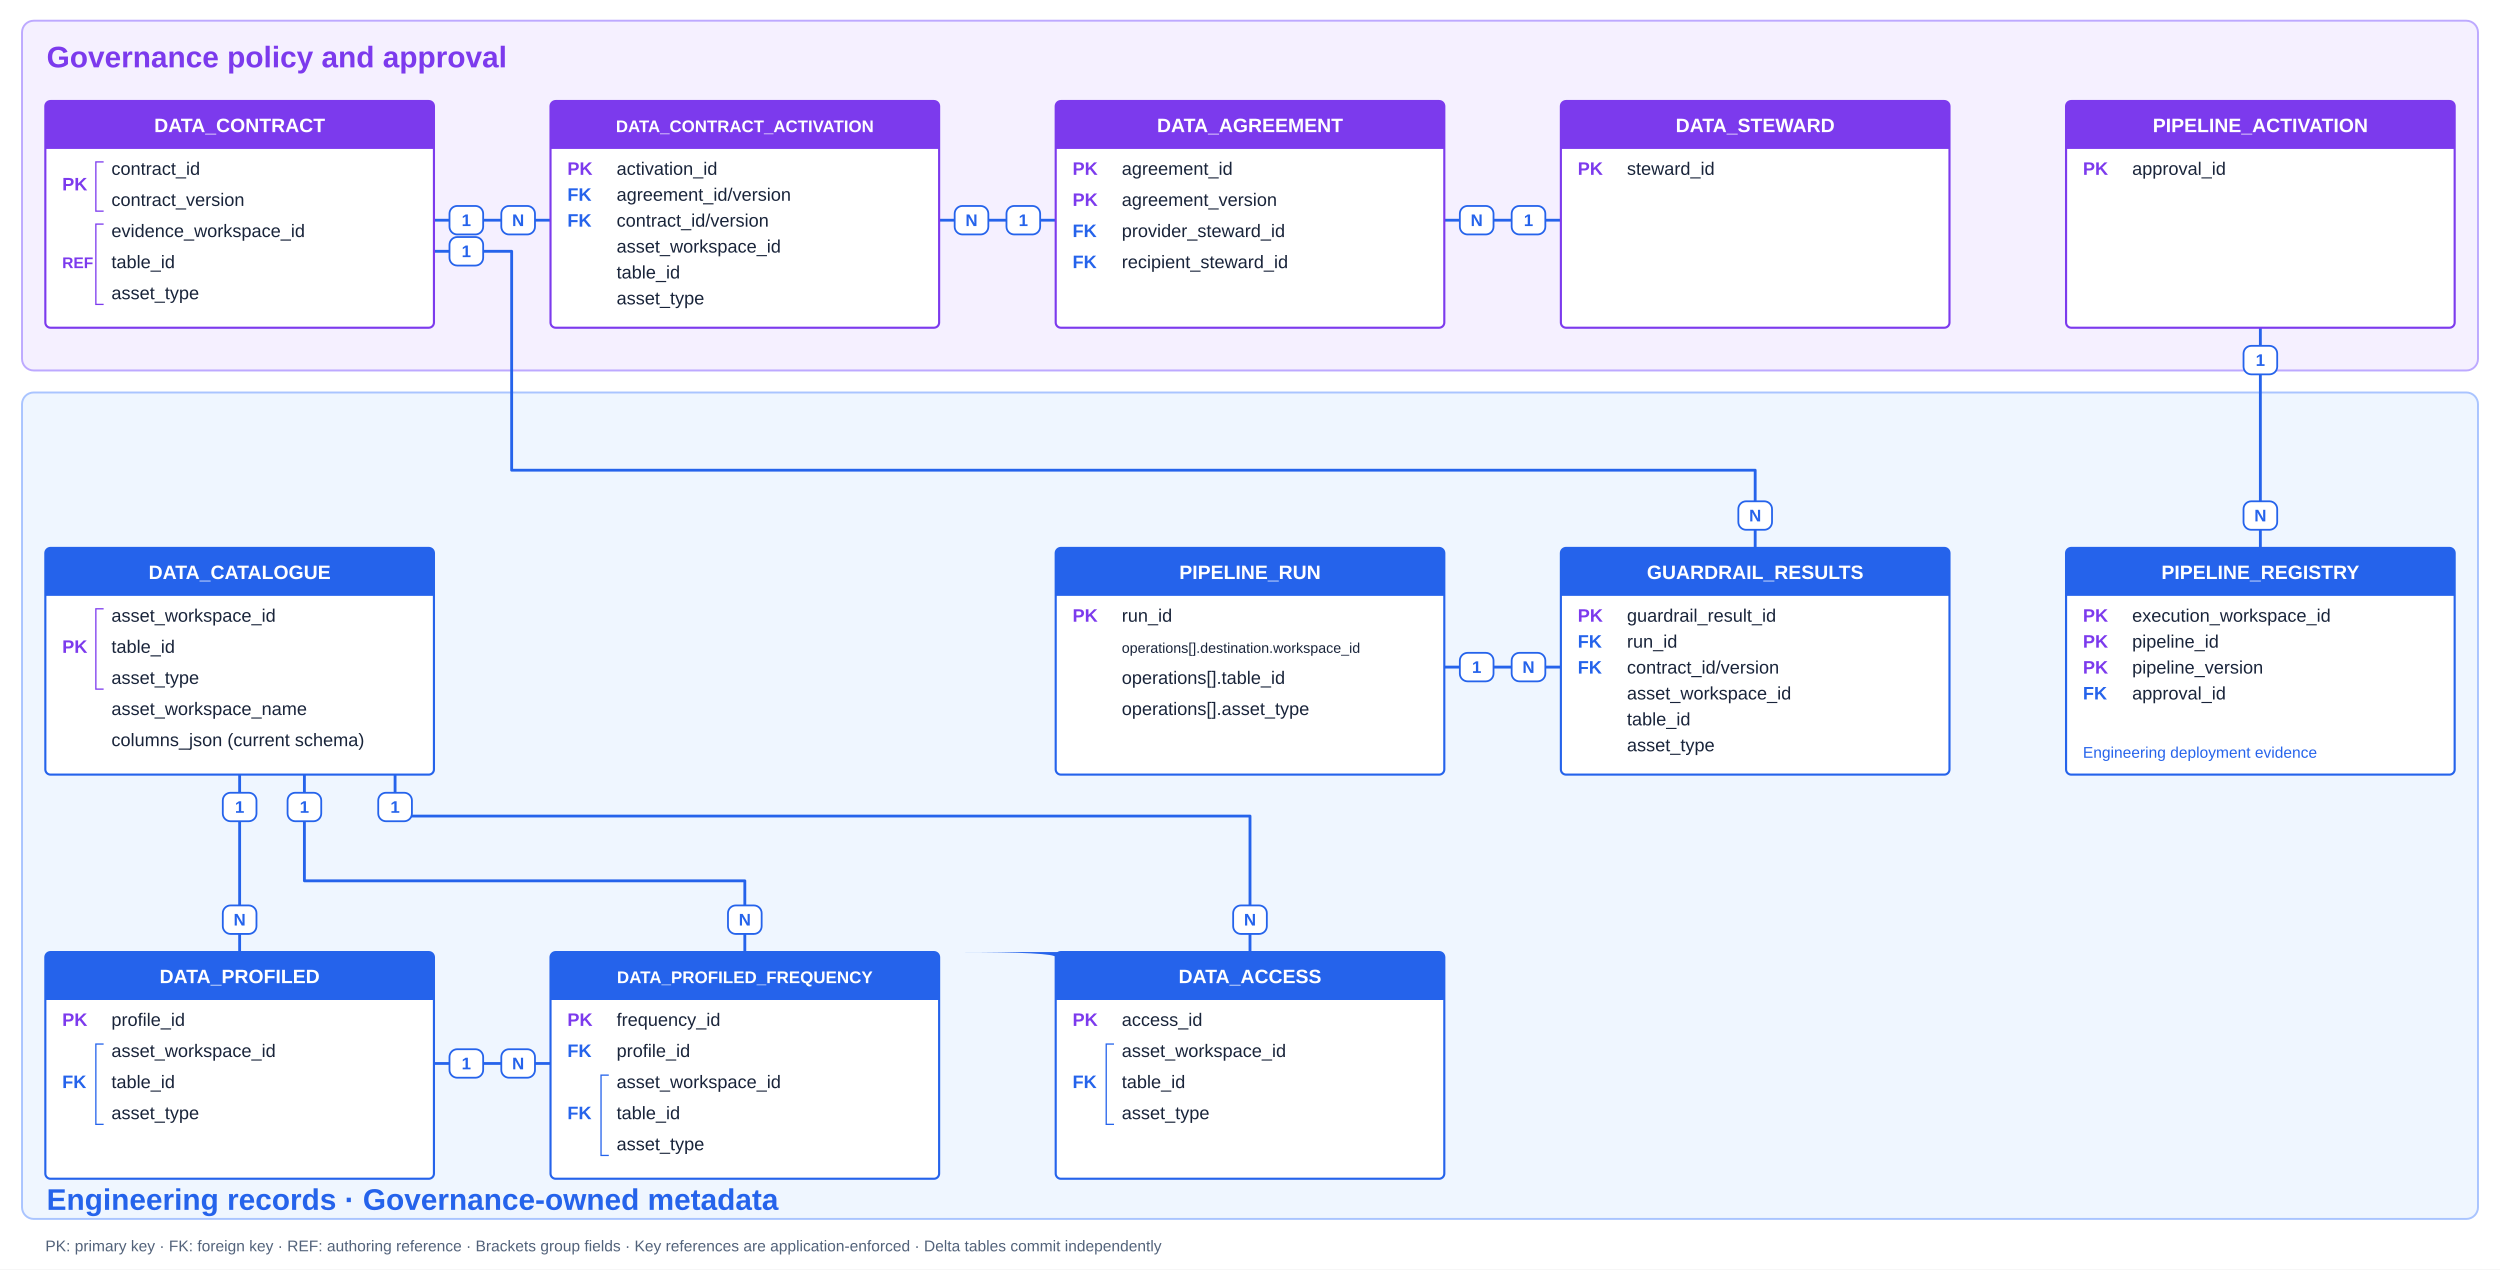
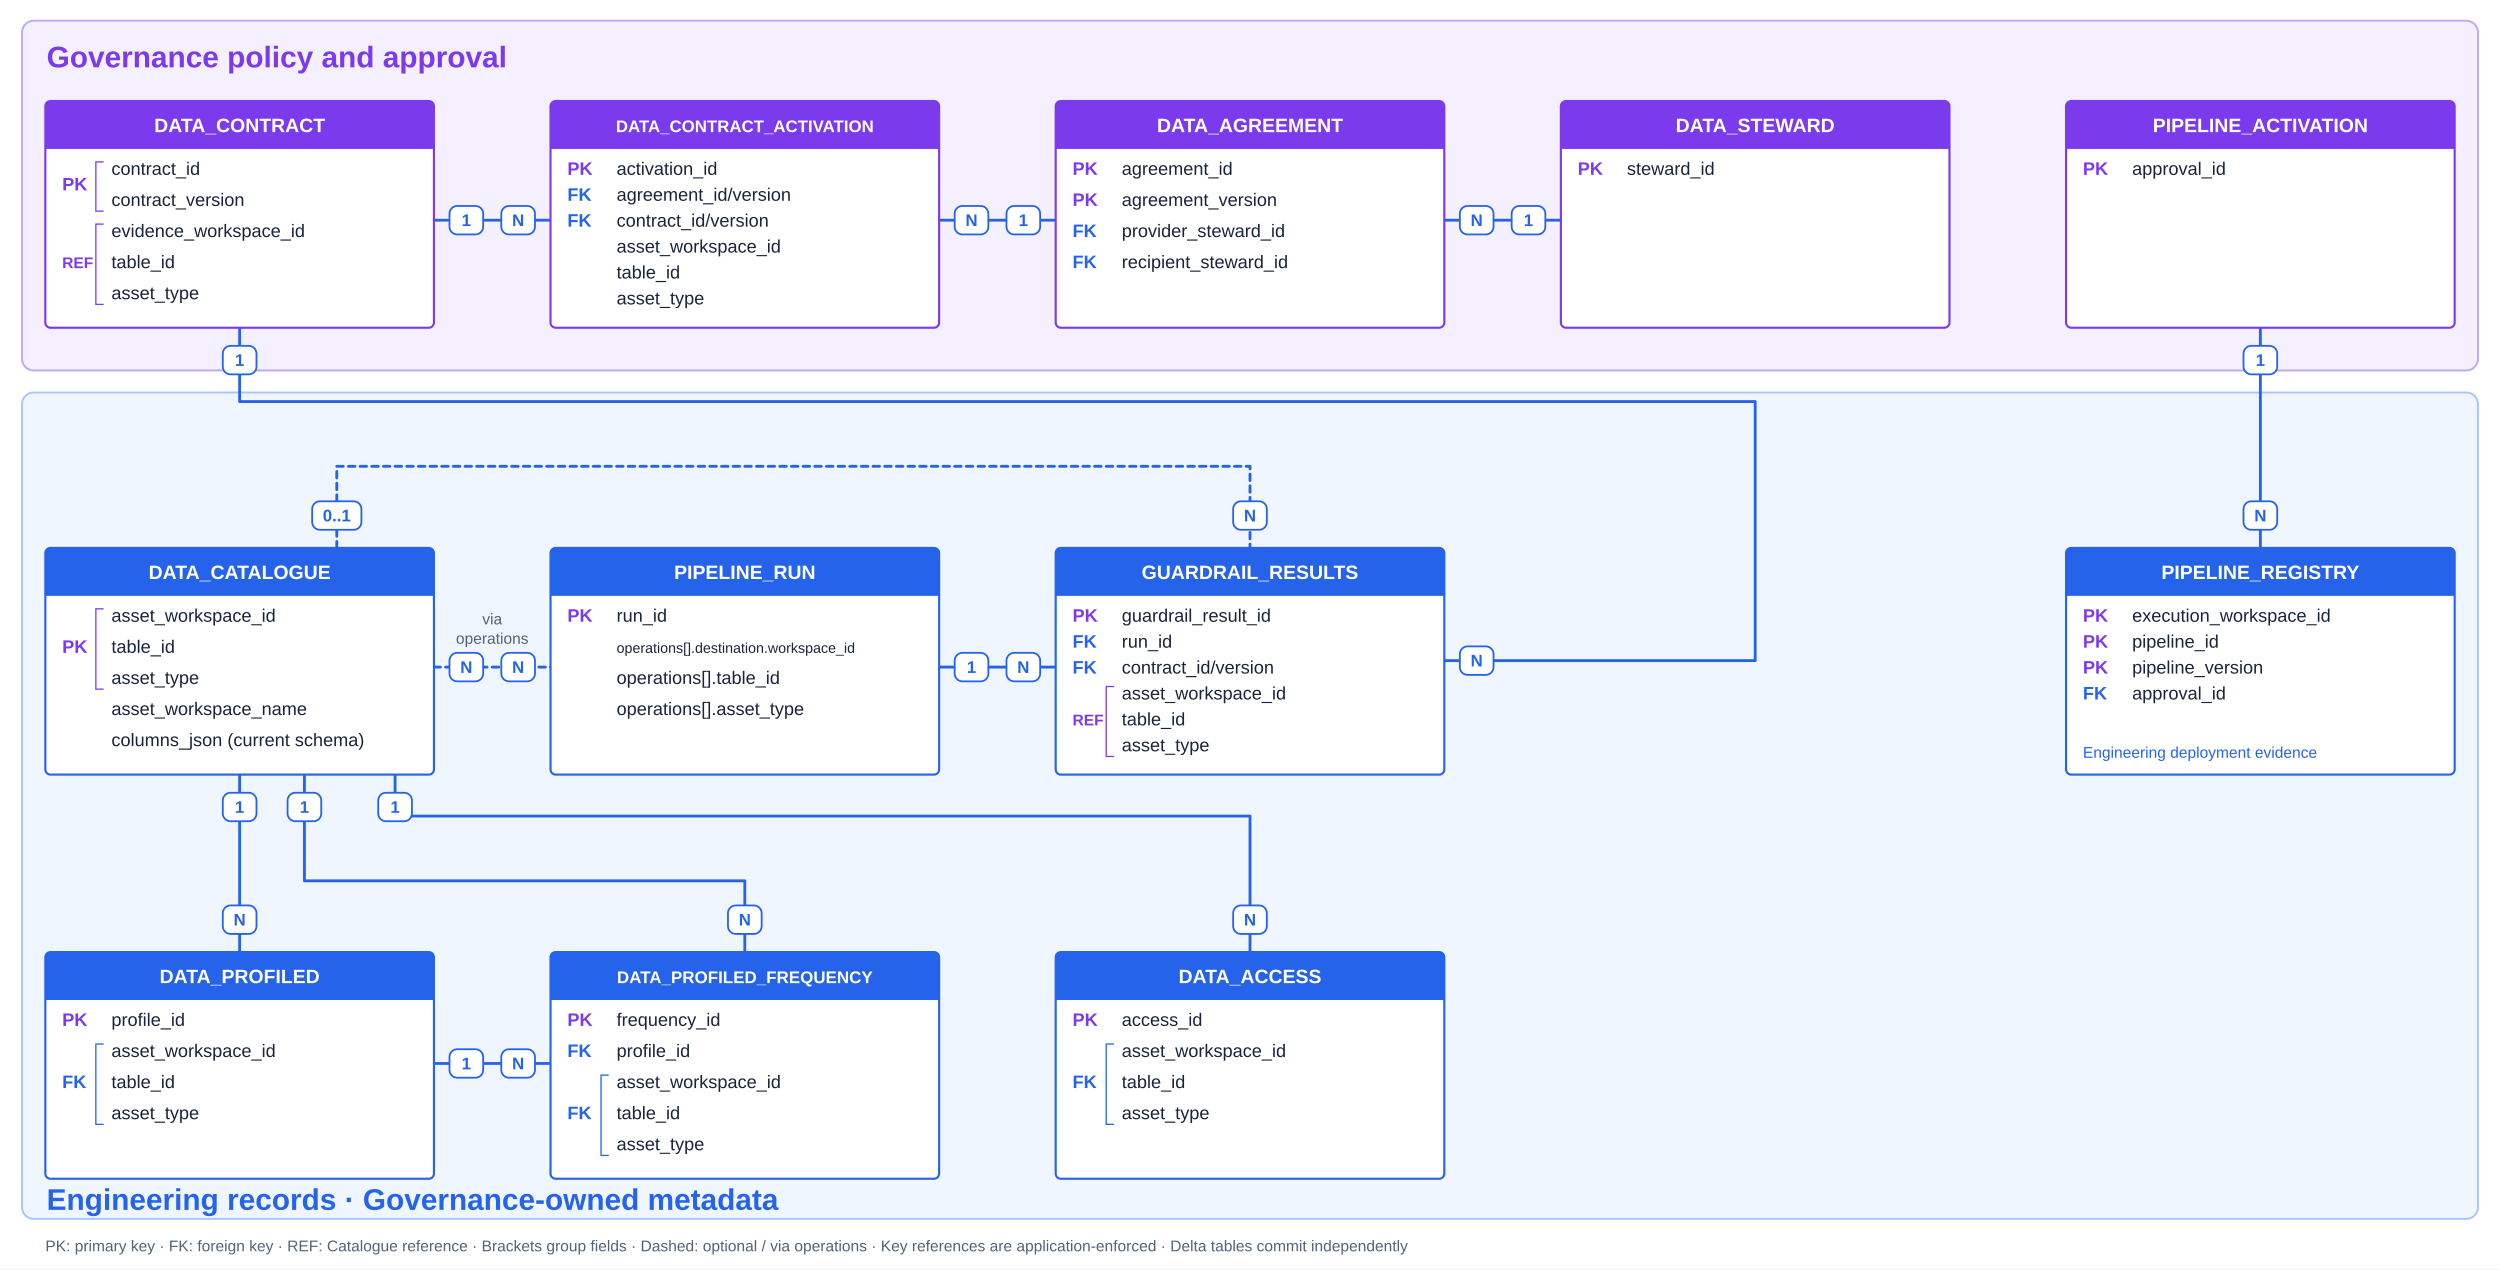
<svg xmlns="http://www.w3.org/2000/svg" xmlns:xlink="http://www.w3.org/1999/xlink" width="1930" height="980" viewBox="0 0 1930 980" role="img" aria-label="FabricOps metadata relationship diagram">
  <rect width="1930" height="980" fill="#FFFFFF" />
  <rect x="17" y="16" width="1896" height="270" rx="9" fill="#F5F0FF" stroke="#BDA9FF" stroke-width="1.5" />
  <rect x="17" y="303" width="1896" height="638" rx="9" fill="#EFF6FF" stroke="#A9C4FF" stroke-width="1.5" />
  <text x="36" y="52" font-size="23" font-family="Segoe UI, Arial, sans-serif" font-weight="700" fill="#7C3AED">Governance policy and approval</text>
  <text x="36" y="934" font-size="23" font-family="Segoe UI, Arial, sans-serif" font-weight="700" fill="#2563EB">Engineering records · Governance-owned metadata</text>
  <g id="metadata-er-relationships" aria-label="Metadata table relationships">
    <g class="metadata-er-relationship" data-from="DATA_STEWARD" data-to="DATA_AGREEMENT" data-cardinality="1-N" data-kind="physical">
      <path d="M1205 170H1115" fill="none" stroke="#2563EB" stroke-width="2.2" stroke-linecap="round" stroke-linejoin="round" />
      <rect x="1167" y="159" width="26" height="22" rx="6" fill="#FFFFFF" stroke="#2563EB" stroke-width="1.4" />
      <text x="1180" y="174.5" text-anchor="middle" font-size="13" font-weight="700" font-family="Segoe UI, Arial, sans-serif" fill="#2563EB">1</text>
      <rect x="1127" y="159" width="26" height="22" rx="6" fill="#FFFFFF" stroke="#2563EB" stroke-width="1.4" />
      <text x="1140" y="174.5" text-anchor="middle" font-size="13" font-weight="700" font-family="Segoe UI, Arial, sans-serif" fill="#2563EB">N</text>
    </g>
    <g class="metadata-er-relationship" data-from="DATA_AGREEMENT" data-to="DATA_CONTRACT_ACTIVATION" data-cardinality="1-N" data-kind="physical">
      <path d="M815 170H725" fill="none" stroke="#2563EB" stroke-width="2.2" stroke-linecap="round" stroke-linejoin="round" />
      <rect x="777" y="159" width="26" height="22" rx="6" fill="#FFFFFF" stroke="#2563EB" stroke-width="1.4" />
      <text x="790" y="174.5" text-anchor="middle" font-size="13" font-weight="700" font-family="Segoe UI, Arial, sans-serif" fill="#2563EB">1</text>
      <rect x="737" y="159" width="26" height="22" rx="6" fill="#FFFFFF" stroke="#2563EB" stroke-width="1.4" />
      <text x="750" y="174.5" text-anchor="middle" font-size="13" font-weight="700" font-family="Segoe UI, Arial, sans-serif" fill="#2563EB">N</text>
    </g>
    <g class="metadata-er-relationship" data-from="PIPELINE_ACTIVATION" data-to="PIPELINE_REGISTRY" data-cardinality="1-N" data-kind="physical">
      <path d="M1745 253V423" fill="none" stroke="#2563EB" stroke-width="2.2" stroke-linecap="round" stroke-linejoin="round" />
      <rect x="1732" y="267" width="26" height="22" rx="6" fill="#FFFFFF" stroke="#2563EB" stroke-width="1.4" />
      <text x="1745" y="282.5" text-anchor="middle" font-size="13" font-weight="700" font-family="Segoe UI, Arial, sans-serif" fill="#2563EB">1</text>
      <rect x="1732" y="387" width="26" height="22" rx="6" fill="#FFFFFF" stroke="#2563EB" stroke-width="1.4" />
      <text x="1745" y="402.5" text-anchor="middle" font-size="13" font-weight="700" font-family="Segoe UI, Arial, sans-serif" fill="#2563EB">N</text>
    </g>
    <g class="metadata-er-relationship" data-from="DATA_CONTRACT_ACTIVATION" data-to="DATA_CONTRACT" data-cardinality="N-1" data-kind="physical">
      <path d="M425 170H335" fill="none" stroke="#2563EB" stroke-width="2.2" stroke-linecap="round" stroke-linejoin="round" />
      <rect x="387" y="159" width="26" height="22" rx="6" fill="#FFFFFF" stroke="#2563EB" stroke-width="1.4" />
      <text x="400" y="174.5" text-anchor="middle" font-size="13" font-weight="700" font-family="Segoe UI, Arial, sans-serif" fill="#2563EB">N</text>
      <rect x="347" y="159" width="26" height="22" rx="6" fill="#FFFFFF" stroke="#2563EB" stroke-width="1.4" />
      <text x="360" y="174.5" text-anchor="middle" font-size="13" font-weight="700" font-family="Segoe UI, Arial, sans-serif" fill="#2563EB">1</text>
    </g>
    <g class="metadata-er-relationship" data-from="PIPELINE_RUN" data-to="GUARDRAIL_RESULTS" data-cardinality="1-N" data-kind="physical">
-       <path d="M1115 515H1205" fill="none" stroke="#2563EB" stroke-width="2.2" stroke-linecap="round" stroke-linejoin="round" />
-       <rect x="1127" y="504" width="26" height="22" rx="6" fill="#FFFFFF" stroke="#2563EB" stroke-width="1.4" />
-       <text x="1140" y="519.5" text-anchor="middle" font-size="13" font-weight="700" font-family="Segoe UI, Arial, sans-serif" fill="#2563EB">1</text>
-       <rect x="1167" y="504" width="26" height="22" rx="6" fill="#FFFFFF" stroke="#2563EB" stroke-width="1.4" />
-       <text x="1180" y="519.5" text-anchor="middle" font-size="13" font-weight="700" font-family="Segoe UI, Arial, sans-serif" fill="#2563EB">N</text>
+       <path d="M725 515H815" fill="none" stroke="#2563EB" stroke-width="2.2" stroke-linecap="round" stroke-linejoin="round" />
+       <rect x="737" y="504" width="26" height="22" rx="6" fill="#FFFFFF" stroke="#2563EB" stroke-width="1.4" />
+       <text x="750" y="519.5" text-anchor="middle" font-size="13" font-weight="700" font-family="Segoe UI, Arial, sans-serif" fill="#2563EB">1</text>
+       <rect x="777" y="504" width="26" height="22" rx="6" fill="#FFFFFF" stroke="#2563EB" stroke-width="1.4" />
+       <text x="790" y="519.5" text-anchor="middle" font-size="13" font-weight="700" font-family="Segoe UI, Arial, sans-serif" fill="#2563EB">N</text>
    </g>
    <g class="metadata-er-relationship" data-from="DATA_CATALOGUE" data-to="DATA_PROFILED" data-cardinality="1-N" data-kind="physical">
      <path d="M185 598V735" fill="none" stroke="#2563EB" stroke-width="2.2" stroke-linecap="round" stroke-linejoin="round" />
      <rect x="172" y="612" width="26" height="22" rx="6" fill="#FFFFFF" stroke="#2563EB" stroke-width="1.4" />
      <text x="185" y="627.5" text-anchor="middle" font-size="13" font-weight="700" font-family="Segoe UI, Arial, sans-serif" fill="#2563EB">1</text>
      <rect x="172" y="699" width="26" height="22" rx="6" fill="#FFFFFF" stroke="#2563EB" stroke-width="1.4" />
      <text x="185" y="714.5" text-anchor="middle" font-size="13" font-weight="700" font-family="Segoe UI, Arial, sans-serif" fill="#2563EB">N</text>
    </g>
    <g class="metadata-er-relationship" data-from="DATA_CATALOGUE" data-to="DATA_PROFILED_FREQUENCY" data-cardinality="1-N" data-kind="physical">
      <path d="M235 598V680H575V735" fill="none" stroke="#2563EB" stroke-width="2.2" stroke-linecap="round" stroke-linejoin="round" />
      <rect x="222" y="612" width="26" height="22" rx="6" fill="#FFFFFF" stroke="#2563EB" stroke-width="1.4" />
      <text x="235" y="627.5" text-anchor="middle" font-size="13" font-weight="700" font-family="Segoe UI, Arial, sans-serif" fill="#2563EB">1</text>
      <rect x="562" y="699" width="26" height="22" rx="6" fill="#FFFFFF" stroke="#2563EB" stroke-width="1.4" />
      <text x="575" y="714.5" text-anchor="middle" font-size="13" font-weight="700" font-family="Segoe UI, Arial, sans-serif" fill="#2563EB">N</text>
    </g>
    <g class="metadata-er-relationship" data-from="DATA_CATALOGUE" data-to="DATA_ACCESS" data-cardinality="1-N" data-kind="physical">
      <path d="M305 598V630H965V735" fill="none" stroke="#2563EB" stroke-width="2.2" stroke-linecap="round" stroke-linejoin="round" />
      <rect x="292" y="612" width="26" height="22" rx="6" fill="#FFFFFF" stroke="#2563EB" stroke-width="1.4" />
      <text x="305" y="627.5" text-anchor="middle" font-size="13" font-weight="700" font-family="Segoe UI, Arial, sans-serif" fill="#2563EB">1</text>
      <rect x="952" y="699" width="26" height="22" rx="6" fill="#FFFFFF" stroke="#2563EB" stroke-width="1.4" />
      <text x="965" y="714.5" text-anchor="middle" font-size="13" font-weight="700" font-family="Segoe UI, Arial, sans-serif" fill="#2563EB">N</text>
    </g>
    <g class="metadata-er-relationship" data-from="DATA_PROFILED" data-to="DATA_PROFILED_FREQUENCY" data-cardinality="1-N" data-kind="physical">
      <path d="M335 821H425" fill="none" stroke="#2563EB" stroke-width="2.2" stroke-linecap="round" stroke-linejoin="round" />
      <rect x="347" y="810" width="26" height="22" rx="6" fill="#FFFFFF" stroke="#2563EB" stroke-width="1.4" />
      <text x="360" y="825.5" text-anchor="middle" font-size="13" font-weight="700" font-family="Segoe UI, Arial, sans-serif" fill="#2563EB">1</text>
      <rect x="387" y="810" width="26" height="22" rx="6" fill="#FFFFFF" stroke="#2563EB" stroke-width="1.4" />
      <text x="400" y="825.5" text-anchor="middle" font-size="13" font-weight="700" font-family="Segoe UI, Arial, sans-serif" fill="#2563EB">N</text>
    </g>
    <g class="metadata-er-relationship" data-from="DATA_CONTRACT" data-to="GUARDRAIL_RESULTS" data-cardinality="1-N" data-kind="physical">
-       <path d="M335 194H395V363H1355V423" fill="none" stroke="#2563EB" stroke-width="2.2" stroke-linecap="round" stroke-linejoin="round" />
-       <rect x="347" y="183" width="26" height="22" rx="6" fill="#FFFFFF" stroke="#2563EB" stroke-width="1.4" />
-       <text x="360" y="198.5" text-anchor="middle" font-size="13" font-weight="700" font-family="Segoe UI, Arial, sans-serif" fill="#2563EB">1</text>
-       <rect x="1342" y="387" width="26" height="22" rx="6" fill="#FFFFFF" stroke="#2563EB" stroke-width="1.4" />
-       <text x="1355" y="402.5" text-anchor="middle" font-size="13" font-weight="700" font-family="Segoe UI, Arial, sans-serif" fill="#2563EB">N</text>
+       <path d="M185 253V310H1355V510H1115" fill="none" stroke="#2563EB" stroke-width="2.2" stroke-linecap="round" stroke-linejoin="round" />
+       <rect x="172" y="267" width="26" height="22" rx="6" fill="#FFFFFF" stroke="#2563EB" stroke-width="1.4" />
+       <text x="185" y="282.5" text-anchor="middle" font-size="13" font-weight="700" font-family="Segoe UI, Arial, sans-serif" fill="#2563EB">1</text>
+       <rect x="1127" y="499" width="26" height="22" rx="6" fill="#FFFFFF" stroke="#2563EB" stroke-width="1.4" />
+       <text x="1140" y="514.5" text-anchor="middle" font-size="13" font-weight="700" font-family="Segoe UI, Arial, sans-serif" fill="#2563EB">N</text>
+     </g>
+     <g class="metadata-er-relationship" data-from="DATA_CATALOGUE" data-to="PIPELINE_RUN" data-cardinality="N-N" data-kind="nested">
+       <path d="M335 515H425" fill="none" stroke="#2563EB" stroke-width="2.2" stroke-linecap="round" stroke-linejoin="round" stroke-dasharray="5 4" />
+       <rect x="347" y="504" width="26" height="22" rx="6" fill="#FFFFFF" stroke="#2563EB" stroke-width="1.4" />
+       <text x="360" y="519.5" text-anchor="middle" font-size="13" font-weight="700" font-family="Segoe UI, Arial, sans-serif" fill="#2563EB">N</text>
+       <rect x="387" y="504" width="26" height="22" rx="6" fill="#FFFFFF" stroke="#2563EB" stroke-width="1.4" />
+       <text x="400" y="519.5" text-anchor="middle" font-size="13" font-weight="700" font-family="Segoe UI, Arial, sans-serif" fill="#2563EB">N</text>
+       <text x="380" y="482" text-anchor="middle" font-size="12" font-family="Segoe UI, Arial, sans-serif" fill="#52627A">via</text>
+       <text x="380" y="497" text-anchor="middle" font-size="12" font-family="Segoe UI, Arial, sans-serif" fill="#52627A">operations</text>
+     </g>
+     <g class="metadata-er-relationship" data-from="DATA_CATALOGUE" data-to="GUARDRAIL_RESULTS" data-cardinality="0..1-N" data-kind="optional">
+       <path d="M260 423V360H965V423" fill="none" stroke="#2563EB" stroke-width="2.2" stroke-linecap="round" stroke-linejoin="round" stroke-dasharray="5 4" />
+       <rect x="241" y="387" width="38" height="22" rx="6" fill="#FFFFFF" stroke="#2563EB" stroke-width="1.4" />
+       <text x="260" y="402.5" text-anchor="middle" font-size="13" font-weight="700" font-family="Segoe UI, Arial, sans-serif" fill="#2563EB">0..1</text>
+       <rect x="952" y="387" width="26" height="22" rx="6" fill="#FFFFFF" stroke="#2563EB" stroke-width="1.4" />
+       <text x="965" y="402.5" text-anchor="middle" font-size="13" font-weight="700" font-family="Segoe UI, Arial, sans-serif" fill="#2563EB">N</text>
    </g>
  </g>
  <a xlink:href="https://voycepeh.github.io/FabricOps-Starter-Kit/reference/metadata/metadata_data_steward/" target="_blank">
    <rect x="1205" y="78" width="300" height="175" rx="4" fill="white" stroke="#7C3AED" stroke-width="1.65" />
    <path d="M1209 78H1501Q1505 78 1505 82V115H1205V82Q1205 78 1209 78Z" fill="#7C3AED" />
    <text x="1355" y="102" text-anchor="middle" font-size="15" font-weight="700" font-family="Segoe UI, Arial, sans-serif" fill="white">DATA_STEWARD</text>
    <text x="1218" y="135" fill="#7C3AED" font-weight="700" font-size="14" font-family="Segoe UI, Arial, sans-serif">PK</text>
    <text x="1256" y="135" fill="#19243A" font-size="14" font-family="Segoe UI, Arial, sans-serif">steward_id</text>
  </a>
  <a xlink:href="https://voycepeh.github.io/FabricOps-Starter-Kit/reference/metadata/metadata_data_agreement/" target="_blank">
    <rect x="815" y="78" width="300" height="175" rx="4" fill="white" stroke="#7C3AED" stroke-width="1.65" />
    <path d="M819 78H1111Q1115 78 1115 82V115H815V82Q815 78 819 78Z" fill="#7C3AED" />
    <text x="965" y="102" text-anchor="middle" font-size="15" font-weight="700" font-family="Segoe UI, Arial, sans-serif" fill="white">DATA_AGREEMENT</text>
    <text x="828" y="135" fill="#7C3AED" font-weight="700" font-size="14" font-family="Segoe UI, Arial, sans-serif">PK</text>
    <text x="866" y="135" fill="#19243A" font-size="14" font-family="Segoe UI, Arial, sans-serif">agreement_id</text>
    <text x="828" y="159" fill="#7C3AED" font-weight="700" font-size="14" font-family="Segoe UI, Arial, sans-serif">PK</text>
    <text x="866" y="159" fill="#19243A" font-size="14" font-family="Segoe UI, Arial, sans-serif">agreement_version</text>
    <text x="828" y="183" fill="#2563EB" font-weight="700" font-size="14" font-family="Segoe UI, Arial, sans-serif">FK</text>
    <text x="866" y="183" fill="#19243A" font-size="14" font-family="Segoe UI, Arial, sans-serif">provider_steward_id</text>
    <text x="828" y="207" fill="#2563EB" font-weight="700" font-size="14" font-family="Segoe UI, Arial, sans-serif">FK</text>
    <text x="866" y="207" fill="#19243A" font-size="14" font-family="Segoe UI, Arial, sans-serif">recipient_steward_id</text>
  </a>
  <a xlink:href="https://voycepeh.github.io/FabricOps-Starter-Kit/reference/metadata/metadata_data_contract_activation/" target="_blank">
    <rect x="425" y="78" width="300" height="175" rx="4" fill="white" stroke="#7C3AED" stroke-width="1.65" />
    <path d="M429 78H721Q725 78 725 82V115H425V82Q425 78 429 78Z" fill="#7C3AED" />
    <text x="575" y="102" text-anchor="middle" font-size="13" font-weight="700" font-family="Segoe UI, Arial, sans-serif" fill="white">DATA_CONTRACT_ACTIVATION</text>
    <text x="438" y="135" fill="#7C3AED" font-weight="700" font-size="14" font-family="Segoe UI, Arial, sans-serif">PK</text>
    <text x="476" y="135" fill="#19243A" font-size="14" font-family="Segoe UI, Arial, sans-serif">activation_id</text>
    <text x="438" y="155" fill="#2563EB" font-weight="700" font-size="14" font-family="Segoe UI, Arial, sans-serif">FK</text>
    <text x="476" y="155" fill="#19243A" font-size="14" font-family="Segoe UI, Arial, sans-serif">agreement_id/version</text>
    <text x="438" y="175" fill="#2563EB" font-weight="700" font-size="14" font-family="Segoe UI, Arial, sans-serif">FK</text>
    <text x="476" y="175" fill="#19243A" font-size="14" font-family="Segoe UI, Arial, sans-serif">contract_id/version</text>
    <text x="476" y="195" fill="#19243A" font-size="14" font-family="Segoe UI, Arial, sans-serif">asset_workspace_id</text>
    <text x="476" y="215" fill="#19243A" font-size="14" font-family="Segoe UI, Arial, sans-serif">table_id</text>
    <text x="476" y="235" fill="#19243A" font-size="14" font-family="Segoe UI, Arial, sans-serif">asset_type</text>
  </a>
  <a xlink:href="https://voycepeh.github.io/FabricOps-Starter-Kit/reference/metadata/metadata_data_contract/" target="_blank">
    <rect x="35" y="78" width="300" height="175" rx="4" fill="white" stroke="#7C3AED" stroke-width="1.65" />
    <path d="M39 78H331Q335 78 335 82V115H35V82Q35 78 39 78Z" fill="#7C3AED" />
    <text x="185" y="102" text-anchor="middle" font-size="15" font-weight="700" font-family="Segoe UI, Arial, sans-serif" fill="white">DATA_CONTRACT</text>
    <text x="86" y="135" fill="#19243A" font-size="14" font-family="Segoe UI, Arial, sans-serif">contract_id</text>
    <text x="86" y="159" fill="#19243A" font-size="14" font-family="Segoe UI, Arial, sans-serif">contract_version</text>
    <text x="86" y="183" fill="#19243A" font-size="14" font-family="Segoe UI, Arial, sans-serif">evidence_workspace_id</text>
    <text x="86" y="207" fill="#19243A" font-size="14" font-family="Segoe UI, Arial, sans-serif">table_id</text>
    <text x="86" y="231" fill="#19243A" font-size="14" font-family="Segoe UI, Arial, sans-serif">asset_type</text>
    <g data-key-role="PK" data-key-fields="contract_id,contract_version">
      <path d="M80 125H74V163H80" fill="none" stroke="#7C3AED" />
      <text x="48" y="147" fill="#7C3AED" font-weight="700" font-size="14" font-family="Segoe UI, Arial, sans-serif">PK</text>
    </g>
    <g data-key-role="REF" data-key-fields="evidence_workspace_id,table_id,asset_type">
      <path d="M80 173H74V235H80" fill="none" stroke="#7C3AED" />
      <text x="48" y="207" fill="#7C3AED" font-weight="700" font-size="12" font-family="Segoe UI, Arial, sans-serif">REF</text>
    </g>
  </a>
  <a xlink:href="https://voycepeh.github.io/FabricOps-Starter-Kit/reference/metadata/metadata_guardrail_results/" target="_blank">
-     <rect x="1205" y="423" width="300" height="175" rx="4" fill="white" stroke="#2563EB" stroke-width="1.65" />
-     <path d="M1209 423H1501Q1505 423 1505 427V460H1205V427Q1205 423 1209 423Z" fill="#2563EB" />
-     <text x="1355" y="447" text-anchor="middle" font-size="15" font-weight="700" font-family="Segoe UI, Arial, sans-serif" fill="white">GUARDRAIL_RESULTS</text>
-     <text x="1218" y="480" fill="#7C3AED" font-weight="700" font-size="14" font-family="Segoe UI, Arial, sans-serif">PK</text>
-     <text x="1256" y="480" fill="#19243A" font-size="14" font-family="Segoe UI, Arial, sans-serif">guardrail_result_id</text>
-     <text x="1218" y="500" fill="#2563EB" font-weight="700" font-size="14" font-family="Segoe UI, Arial, sans-serif">FK</text>
-     <text x="1256" y="500" fill="#19243A" font-size="14" font-family="Segoe UI, Arial, sans-serif">run_id</text>
-     <text x="1218" y="520" fill="#2563EB" font-weight="700" font-size="14" font-family="Segoe UI, Arial, sans-serif">FK</text>
-     <text x="1256" y="520" fill="#19243A" font-size="14" font-family="Segoe UI, Arial, sans-serif">contract_id/version</text>
-     <text x="1256" y="540" fill="#19243A" font-size="14" font-family="Segoe UI, Arial, sans-serif">asset_workspace_id</text>
-     <text x="1256" y="560" fill="#19243A" font-size="14" font-family="Segoe UI, Arial, sans-serif">table_id</text>
-     <text x="1256" y="580" fill="#19243A" font-size="14" font-family="Segoe UI, Arial, sans-serif">asset_type</text>
-   </a>
-   <a xlink:href="https://voycepeh.github.io/FabricOps-Starter-Kit/reference/metadata/metadata_pipeline_run/" target="_blank">
    <rect x="815" y="423" width="300" height="175" rx="4" fill="white" stroke="#2563EB" stroke-width="1.65" />
    <path d="M819 423H1111Q1115 423 1115 427V460H815V427Q815 423 819 423Z" fill="#2563EB" />
-     <text x="965" y="447" text-anchor="middle" font-size="15" font-weight="700" font-family="Segoe UI, Arial, sans-serif" fill="white">PIPELINE_RUN</text>
+     <text x="965" y="447" text-anchor="middle" font-size="15" font-weight="700" font-family="Segoe UI, Arial, sans-serif" fill="white">GUARDRAIL_RESULTS</text>
    <text x="828" y="480" fill="#7C3AED" font-weight="700" font-size="14" font-family="Segoe UI, Arial, sans-serif">PK</text>
-     <text x="866" y="480" fill="#19243A" font-size="14" font-family="Segoe UI, Arial, sans-serif">run_id</text>
-     <text x="866" y="504" fill="#19243A" font-size="11" font-family="Segoe UI, Arial, sans-serif">operations[].destination.workspace_id</text>
-     <text x="866" y="528" fill="#19243A" font-size="14" font-family="Segoe UI, Arial, sans-serif">operations[].table_id</text>
-     <text x="866" y="552" fill="#19243A" font-size="14" font-family="Segoe UI, Arial, sans-serif">operations[].asset_type</text>
+     <text x="866" y="480" fill="#19243A" font-size="14" font-family="Segoe UI, Arial, sans-serif">guardrail_result_id</text>
+     <text x="828" y="500" fill="#2563EB" font-weight="700" font-size="14" font-family="Segoe UI, Arial, sans-serif">FK</text>
+     <text x="866" y="500" fill="#19243A" font-size="14" font-family="Segoe UI, Arial, sans-serif">run_id</text>
+     <text x="828" y="520" fill="#2563EB" font-weight="700" font-size="14" font-family="Segoe UI, Arial, sans-serif">FK</text>
+     <text x="866" y="520" fill="#19243A" font-size="14" font-family="Segoe UI, Arial, sans-serif">contract_id/version</text>
+     <text x="866" y="540" fill="#19243A" font-size="14" font-family="Segoe UI, Arial, sans-serif">asset_workspace_id</text>
+     <text x="866" y="560" fill="#19243A" font-size="14" font-family="Segoe UI, Arial, sans-serif">table_id</text>
+     <text x="866" y="580" fill="#19243A" font-size="14" font-family="Segoe UI, Arial, sans-serif">asset_type</text>
+     <g data-key-role="REF" data-key-fields="asset_workspace_id,table_id,asset_type">
+       <path d="M860 530H854V584H860" fill="none" stroke="#7C3AED" />
+       <text x="828" y="560" fill="#7C3AED" font-weight="700" font-size="12" font-family="Segoe UI, Arial, sans-serif">REF</text>
+     </g>
+   </a>
+   <a xlink:href="https://voycepeh.github.io/FabricOps-Starter-Kit/reference/metadata/metadata_pipeline_run/" target="_blank">
+     <rect x="425" y="423" width="300" height="175" rx="4" fill="white" stroke="#2563EB" stroke-width="1.65" />
+     <path d="M429 423H721Q725 423 725 427V460H425V427Q425 423 429 423Z" fill="#2563EB" />
+     <text x="575" y="447" text-anchor="middle" font-size="15" font-weight="700" font-family="Segoe UI, Arial, sans-serif" fill="white">PIPELINE_RUN</text>
+     <text x="438" y="480" fill="#7C3AED" font-weight="700" font-size="14" font-family="Segoe UI, Arial, sans-serif">PK</text>
+     <text x="476" y="480" fill="#19243A" font-size="14" font-family="Segoe UI, Arial, sans-serif">run_id</text>
+     <text x="476" y="504" fill="#19243A" font-size="11" font-family="Segoe UI, Arial, sans-serif">operations[].destination.workspace_id</text>
+     <text x="476" y="528" fill="#19243A" font-size="14" font-family="Segoe UI, Arial, sans-serif">operations[].table_id</text>
+     <text x="476" y="552" fill="#19243A" font-size="14" font-family="Segoe UI, Arial, sans-serif">operations[].asset_type</text>
  </a>
  <a xlink:href="https://voycepeh.github.io/FabricOps-Starter-Kit/reference/metadata/metadata_data_catalogue/" target="_blank">
    <rect x="35" y="423" width="300" height="175" rx="4" fill="white" stroke="#2563EB" stroke-width="1.65" />
    <path d="M39 423H331Q335 423 335 427V460H35V427Q35 423 39 423Z" fill="#2563EB" />
    <text x="185" y="447" text-anchor="middle" font-size="15" font-weight="700" font-family="Segoe UI, Arial, sans-serif" fill="white">DATA_CATALOGUE</text>
    <text x="86" y="480" fill="#19243A" font-size="14" font-family="Segoe UI, Arial, sans-serif">asset_workspace_id</text>
    <text x="86" y="504" fill="#19243A" font-size="14" font-family="Segoe UI, Arial, sans-serif">table_id</text>
    <text x="86" y="528" fill="#19243A" font-size="14" font-family="Segoe UI, Arial, sans-serif">asset_type</text>
    <text x="86" y="552" fill="#19243A" font-size="14" font-family="Segoe UI, Arial, sans-serif">asset_workspace_name</text>
    <text x="86" y="576" fill="#19243A" font-size="14" font-family="Segoe UI, Arial, sans-serif">columns_json (current schema)</text>
    <g data-key-role="PK" data-key-fields="asset_workspace_id,table_id,asset_type">
      <path d="M80 470H74V532H80" fill="none" stroke="#7C3AED" />
      <text x="48" y="504" fill="#7C3AED" font-weight="700" font-size="14" font-family="Segoe UI, Arial, sans-serif">PK</text>
    </g>
  </a>
  <a xlink:href="https://voycepeh.github.io/FabricOps-Starter-Kit/reference/metadata/metadata_data_profiled_frequency/" target="_blank">
    <rect x="425" y="735" width="300" height="175" rx="4" fill="white" stroke="#2563EB" stroke-width="1.65" />
    <path d="M429 735H721Q725 735 725 739V772H425V739Q425 735 429 735Z" fill="#2563EB" />
    <text x="575" y="759" text-anchor="middle" font-size="13.1" font-weight="700" font-family="Segoe UI, Arial, sans-serif" fill="white">DATA_PROFILED_FREQUENCY</text>
    <text x="438" y="792" fill="#7C3AED" font-weight="700" font-size="14" font-family="Segoe UI, Arial, sans-serif">PK</text>
    <text x="476" y="792" fill="#19243A" font-size="14" font-family="Segoe UI, Arial, sans-serif">frequency_id</text>
    <text x="438" y="816" fill="#2563EB" font-weight="700" font-size="14" font-family="Segoe UI, Arial, sans-serif">FK</text>
    <text x="476" y="816" fill="#19243A" font-size="14" font-family="Segoe UI, Arial, sans-serif">profile_id</text>
    <text x="476" y="840" fill="#19243A" font-size="14" font-family="Segoe UI, Arial, sans-serif">asset_workspace_id</text>
    <text x="476" y="864" fill="#19243A" font-size="14" font-family="Segoe UI, Arial, sans-serif">table_id</text>
    <text x="476" y="888" fill="#19243A" font-size="14" font-family="Segoe UI, Arial, sans-serif">asset_type</text>
    <g data-key-role="FK" data-key-fields="asset_workspace_id,table_id,asset_type">
      <path d="M470 830H464V892H470" fill="none" stroke="#2563EB" />
      <text x="438" y="864" fill="#2563EB" font-weight="700" font-size="14" font-family="Segoe UI, Arial, sans-serif">FK</text>
    </g>
  </a>
  <a xlink:href="https://voycepeh.github.io/FabricOps-Starter-Kit/reference/metadata/metadata_data_profiled/" target="_blank">
    <rect x="35" y="735" width="300" height="175" rx="4" fill="white" stroke="#2563EB" stroke-width="1.65" />
    <path d="M39 735H331Q335 735 335 739V772H35V739Q35 735 39 735Z" fill="#2563EB" />
    <text x="185" y="759" text-anchor="middle" font-size="15" font-weight="700" font-family="Segoe UI, Arial, sans-serif" fill="white">DATA_PROFILED</text>
    <text x="48" y="792" fill="#7C3AED" font-weight="700" font-size="14" font-family="Segoe UI, Arial, sans-serif">PK</text>
    <text x="86" y="792" fill="#19243A" font-size="14" font-family="Segoe UI, Arial, sans-serif">profile_id</text>
    <text x="86" y="816" fill="#19243A" font-size="14" font-family="Segoe UI, Arial, sans-serif">asset_workspace_id</text>
    <text x="86" y="840" fill="#19243A" font-size="14" font-family="Segoe UI, Arial, sans-serif">table_id</text>
    <text x="86" y="864" fill="#19243A" font-size="14" font-family="Segoe UI, Arial, sans-serif">asset_type</text>
    <g data-key-role="FK" data-key-fields="asset_workspace_id,table_id,asset_type">
      <path d="M80 806H74V868H80" fill="none" stroke="#2563EB" />
      <text x="48" y="840" fill="#2563EB" font-weight="700" font-size="14" font-family="Segoe UI, Arial, sans-serif">FK</text>
    </g>
  </a>
  <a xlink:href="https://voycepeh.github.io/FabricOps-Starter-Kit/reference/metadata/metadata_data_access/" target="_blank">
    <rect x="815" y="735" width="300" height="175" rx="4" fill="white" stroke="#2563EB" stroke-width="1.65" />
-     <path d="M819 735H1111Q1115 735 1115 739V772H815V739Q815 735 739 735Z" fill="#2563EB" />
+     <path d="M819 735H1111Q1115 735 1115 739V772H815V739Q815 735 819 735Z" fill="#2563EB" />
    <text x="965" y="759" text-anchor="middle" font-size="15" font-weight="700" font-family="Segoe UI, Arial, sans-serif" fill="white">DATA_ACCESS</text>
    <text x="828" y="792" fill="#7C3AED" font-weight="700" font-size="14" font-family="Segoe UI, Arial, sans-serif">PK</text>
    <text x="866" y="792" fill="#19243A" font-size="14" font-family="Segoe UI, Arial, sans-serif">access_id</text>
    <text x="866" y="816" fill="#19243A" font-size="14" font-family="Segoe UI, Arial, sans-serif">asset_workspace_id</text>
    <text x="866" y="840" fill="#19243A" font-size="14" font-family="Segoe UI, Arial, sans-serif">table_id</text>
    <text x="866" y="864" fill="#19243A" font-size="14" font-family="Segoe UI, Arial, sans-serif">asset_type</text>
    <g data-key-role="FK" data-key-fields="asset_workspace_id,table_id,asset_type">
      <path d="M860 806H854V868H860" fill="none" stroke="#2563EB" />
      <text x="828" y="840" fill="#2563EB" font-weight="700" font-size="14" font-family="Segoe UI, Arial, sans-serif">FK</text>
    </g>
  </a>
  <a xlink:href="https://voycepeh.github.io/FabricOps-Starter-Kit/reference/metadata/metadata_pipeline_activation/" target="_blank">
    <rect x="1595" y="78" width="300" height="175" rx="4" fill="white" stroke="#7C3AED" stroke-width="1.65" />
    <path d="M1599 78H1891Q1895 78 1895 82V115H1595V82Q1595 78 1599 78Z" fill="#7C3AED" />
    <text x="1745" y="102" text-anchor="middle" font-size="15" font-weight="700" font-family="Segoe UI, Arial, sans-serif" fill="white">PIPELINE_ACTIVATION</text>
    <text x="1608" y="135" fill="#7C3AED" font-weight="700" font-size="14" font-family="Segoe UI, Arial, sans-serif">PK</text>
    <text x="1646" y="135" fill="#19243A" font-size="14" font-family="Segoe UI, Arial, sans-serif">approval_id</text>
  </a>
  <a xlink:href="https://voycepeh.github.io/FabricOps-Starter-Kit/reference/metadata/metadata_pipeline_registry/" target="_blank">
    <rect x="1595" y="423" width="300" height="175" rx="4" fill="white" stroke="#2563EB" stroke-width="1.65" />
    <path d="M1599 423H1891Q1895 423 1895 427V460H1595V427Q1595 423 1599 423Z" fill="#2563EB" />
    <text x="1745" y="447" text-anchor="middle" font-size="15" font-weight="700" font-family="Segoe UI, Arial, sans-serif" fill="white">PIPELINE_REGISTRY</text>
    <text x="1608" y="480" fill="#7C3AED" font-weight="700" font-size="14" font-family="Segoe UI, Arial, sans-serif">PK</text>
    <text x="1646" y="480" fill="#19243A" font-size="14" font-family="Segoe UI, Arial, sans-serif">execution_workspace_id</text>
    <text x="1608" y="500" fill="#7C3AED" font-weight="700" font-size="14" font-family="Segoe UI, Arial, sans-serif">PK</text>
    <text x="1646" y="500" fill="#19243A" font-size="14" font-family="Segoe UI, Arial, sans-serif">pipeline_id</text>
    <text x="1608" y="520" fill="#7C3AED" font-weight="700" font-size="14" font-family="Segoe UI, Arial, sans-serif">PK</text>
    <text x="1646" y="520" fill="#19243A" font-size="14" font-family="Segoe UI, Arial, sans-serif">pipeline_version</text>
    <text x="1608" y="540" fill="#2563EB" font-weight="700" font-size="14" font-family="Segoe UI, Arial, sans-serif">FK</text>
    <text x="1646" y="540" fill="#19243A" font-size="14" font-family="Segoe UI, Arial, sans-serif">approval_id</text>
    <text x="1608" y="585" fill="#2563EB" font-size="12" font-family="Segoe UI, Arial, sans-serif">Engineering deployment evidence</text>
  </a>
-   <text x="35" y="966" font-size="12" font-family="Segoe UI, Arial, sans-serif" fill="#52627A">PK: primary key · FK: foreign key · REF: authoring reference · Brackets group fields · Key references are application-enforced · Delta tables commit independently</text>
+   <text x="35" y="966" font-size="12" font-family="Segoe UI, Arial, sans-serif" fill="#52627A">PK: primary key · FK: foreign key · REF: Catalogue reference · Brackets group fields · Dashed: optional / via operations · Key references are application-enforced · Delta tables commit independently</text>
</svg>
